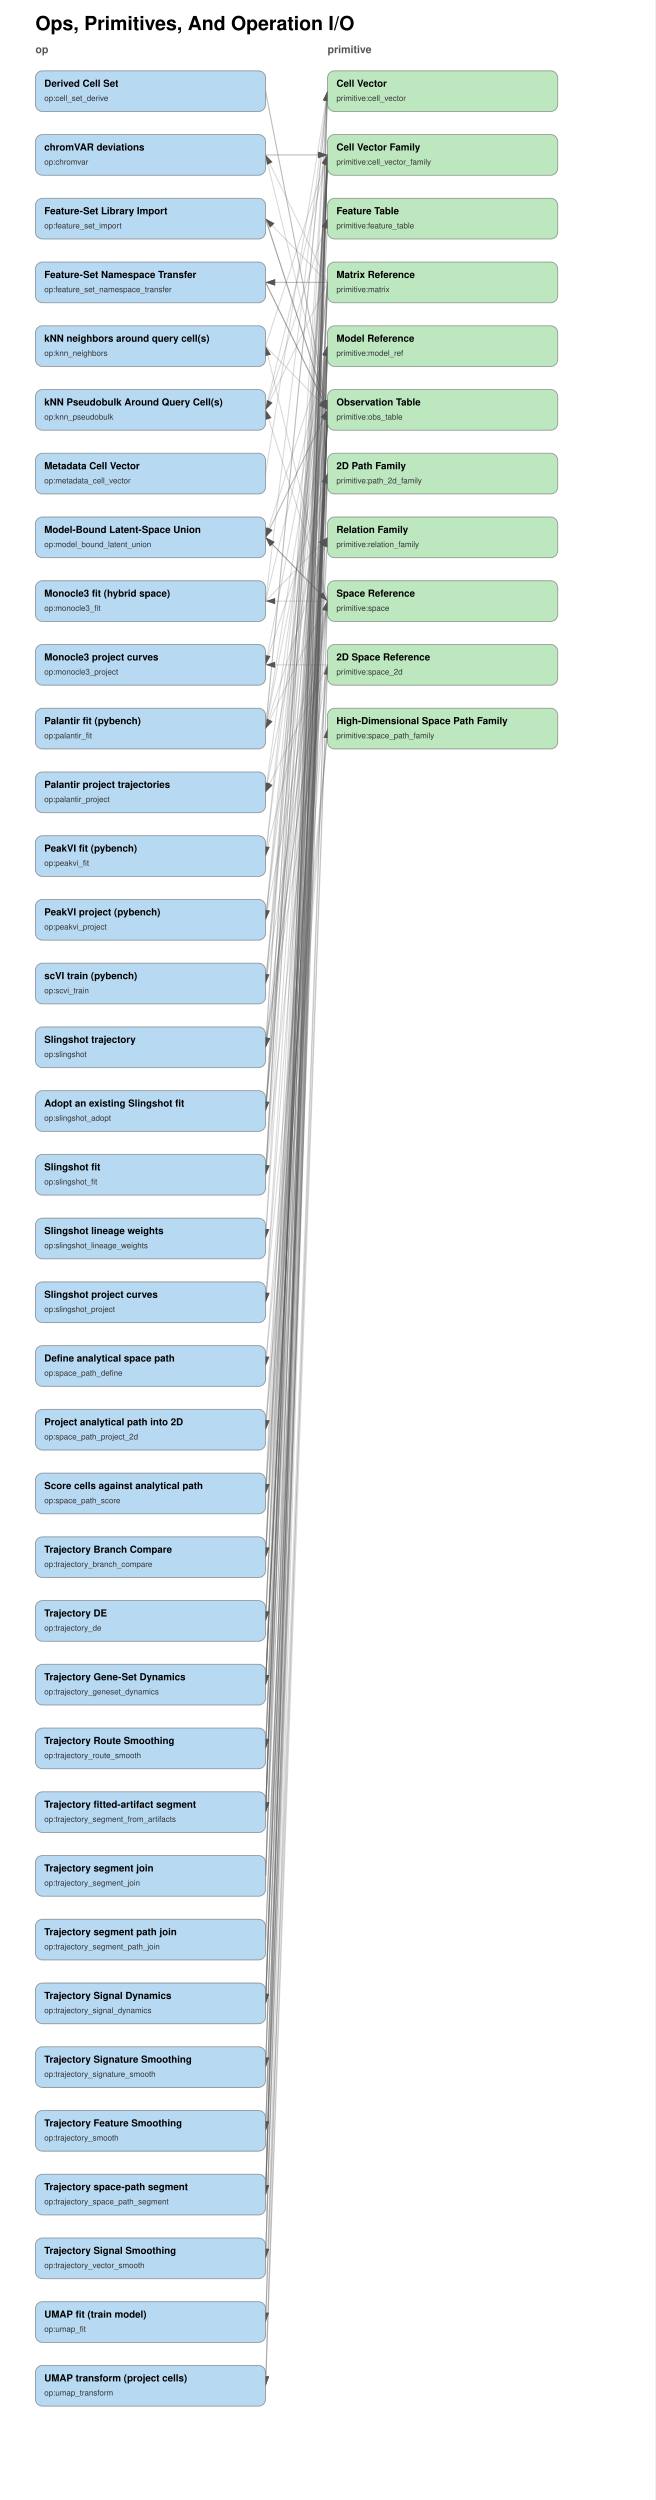
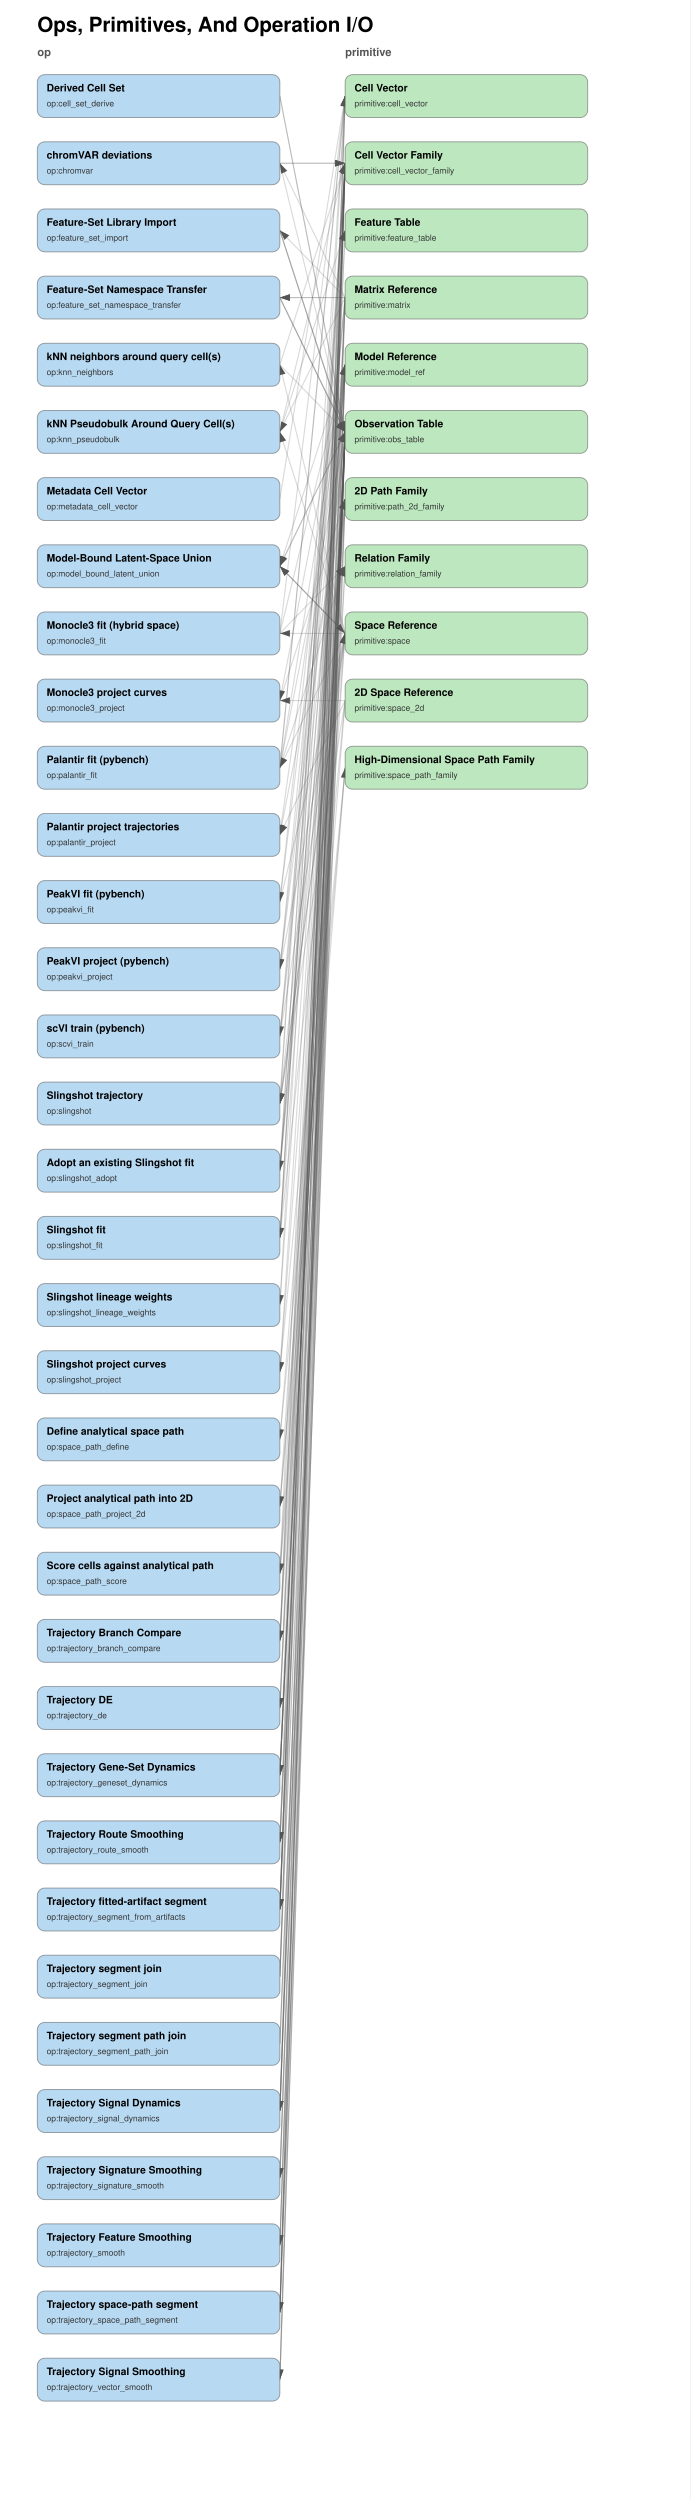
- <svg xmlns="http://www.w3.org/2000/svg" width="740" height="2824" viewBox="0 0 740 2824">
+ <svg xmlns="http://www.w3.org/2000/svg" width="740" height="2680" viewBox="0 0 740 2680">
  <rect width="100%" height="100%" fill="white" />
  <defs>
    <marker id="arrow" markerWidth="10" markerHeight="10" refX="9" refY="3" orient="auto" markerUnits="strokeWidth">
      <path d="M0,0 L0,6 L9,3 z" fill="#555" />
    </marker>
  </defs>
  <text x="40" y="34" font-family="Helvetica,Arial,sans-serif" font-size="22" font-weight="700">Ops, Primitives, And Operation I/O</text>
  <text x="40" y="60" font-family="Helvetica,Arial,sans-serif" font-size="12" font-weight="700" fill="#555">op</text>
  <text x="370" y="60" font-family="Helvetica,Arial,sans-serif" font-size="12" font-weight="700" fill="#555">primitive</text>
  <line x1="370" y1="103" x2="300" y2="1183" stroke="#555" stroke-opacity="0.22" stroke-width="1.2" marker-end="url(#arrow)" />
  <line x1="370" y1="103" x2="300" y2="1327" stroke="#555" stroke-opacity="0.22" stroke-width="1.2" marker-end="url(#arrow)" />
  <line x1="370" y1="103" x2="300" y2="1975" stroke="#555" stroke-opacity="0.22" stroke-width="1.2" marker-end="url(#arrow)" />
  <line x1="370" y1="175" x2="300" y2="1759" stroke="#555" stroke-opacity="0.22" stroke-width="1.2" marker-end="url(#arrow)" />
  <line x1="370" y1="175" x2="300" y2="1903" stroke="#555" stroke-opacity="0.22" stroke-width="1.2" marker-end="url(#arrow)" />
  <line x1="370" y1="175" x2="300" y2="2047" stroke="#555" stroke-opacity="0.22" stroke-width="1.2" marker-end="url(#arrow)" />
  <line x1="370" y1="175" x2="300" y2="2047" stroke="#555" stroke-opacity="0.22" stroke-width="1.2" marker-end="url(#arrow)" />
  <line x1="370" y1="175" x2="300" y2="2047" stroke="#555" stroke-opacity="0.22" stroke-width="1.2" marker-end="url(#arrow)" />
  <line x1="370" y1="175" x2="300" y2="2263" stroke="#555" stroke-opacity="0.22" stroke-width="1.2" marker-end="url(#arrow)" />
  <line x1="370" y1="175" x2="300" y2="2263" stroke="#555" stroke-opacity="0.22" stroke-width="1.2" marker-end="url(#arrow)" />
  <line x1="370" y1="175" x2="300" y2="2479" stroke="#555" stroke-opacity="0.22" stroke-width="1.2" marker-end="url(#arrow)" />
  <line x1="370" y1="175" x2="300" y2="2551" stroke="#555" stroke-opacity="0.22" stroke-width="1.2" marker-end="url(#arrow)" />
  <line x1="370" y1="319" x2="300" y2="175" stroke="#555" stroke-opacity="0.22" stroke-width="1.2" marker-end="url(#arrow)" />
  <line x1="370" y1="319" x2="300" y2="247" stroke="#555" stroke-opacity="0.22" stroke-width="1.2" marker-end="url(#arrow)" />
  <line x1="370" y1="319" x2="300" y2="319" stroke="#555" stroke-opacity="0.22" stroke-width="1.2" marker-end="url(#arrow)" />
  <line x1="370" y1="319" x2="300" y2="319" stroke="#555" stroke-opacity="0.22" stroke-width="1.2" marker-end="url(#arrow)" />
  <line x1="370" y1="319" x2="300" y2="463" stroke="#555" stroke-opacity="0.22" stroke-width="1.2" marker-end="url(#arrow)" />
  <line x1="370" y1="319" x2="300" y2="967" stroke="#555" stroke-opacity="0.22" stroke-width="1.2" marker-end="url(#arrow)" />
  <line x1="370" y1="319" x2="300" y2="1039" stroke="#555" stroke-opacity="0.22" stroke-width="1.2" marker-end="url(#arrow)" />
  <line x1="370" y1="319" x2="300" y2="1111" stroke="#555" stroke-opacity="0.22" stroke-width="1.2" marker-end="url(#arrow)" />
  <line x1="370" y1="319" x2="300" y2="1759" stroke="#555" stroke-opacity="0.22" stroke-width="1.2" marker-end="url(#arrow)" />
  <line x1="370" y1="319" x2="300" y2="1831" stroke="#555" stroke-opacity="0.22" stroke-width="1.2" marker-end="url(#arrow)" />
  <line x1="370" y1="319" x2="300" y2="1903" stroke="#555" stroke-opacity="0.22" stroke-width="1.2" marker-end="url(#arrow)" />
  <line x1="370" y1="319" x2="300" y2="1975" stroke="#555" stroke-opacity="0.22" stroke-width="1.2" marker-end="url(#arrow)" />
  <line x1="370" y1="319" x2="300" y2="2335" stroke="#555" stroke-opacity="0.22" stroke-width="1.2" marker-end="url(#arrow)" />
  <line x1="370" y1="319" x2="300" y2="2407" stroke="#555" stroke-opacity="0.22" stroke-width="1.2" marker-end="url(#arrow)" />
  <line x1="370" y1="391" x2="300" y2="607" stroke="#555" stroke-opacity="0.22" stroke-width="1.2" marker-end="url(#arrow)" />
  <line x1="370" y1="391" x2="300" y2="751" stroke="#555" stroke-opacity="0.22" stroke-width="1.2" marker-end="url(#arrow)" />
  <line x1="370" y1="391" x2="300" y2="895" stroke="#555" stroke-opacity="0.22" stroke-width="1.2" marker-end="url(#arrow)" />
  <line x1="370" y1="391" x2="300" y2="1039" stroke="#555" stroke-opacity="0.22" stroke-width="1.2" marker-end="url(#arrow)" />
  <line x1="370" y1="391" x2="300" y2="1255" stroke="#555" stroke-opacity="0.22" stroke-width="1.2" marker-end="url(#arrow)" />
  <line x1="370" y1="391" x2="300" y2="1399" stroke="#555" stroke-opacity="0.22" stroke-width="1.2" marker-end="url(#arrow)" />
  <line x1="370" y1="391" x2="300" y2="1471" stroke="#555" stroke-opacity="0.22" stroke-width="1.2" marker-end="url(#arrow)" />
  <line x1="370" y1="391" x2="300" y2="1831" stroke="#555" stroke-opacity="0.22" stroke-width="1.2" marker-end="url(#arrow)" />
  <line x1="370" y1="391" x2="300" y2="1903" stroke="#555" stroke-opacity="0.22" stroke-width="1.2" marker-end="url(#arrow)" />
  <line x1="370" y1="391" x2="300" y2="2047" stroke="#555" stroke-opacity="0.22" stroke-width="1.2" marker-end="url(#arrow)" />
  <line x1="370" y1="391" x2="300" y2="2263" stroke="#555" stroke-opacity="0.22" stroke-width="1.2" marker-end="url(#arrow)" />
  <line x1="370" y1="391" x2="300" y2="2335" stroke="#555" stroke-opacity="0.22" stroke-width="1.2" marker-end="url(#arrow)" />
  <line x1="370" y1="391" x2="300" y2="2407" stroke="#555" stroke-opacity="0.22" stroke-width="1.2" marker-end="url(#arrow)" />
  <line x1="370" y1="391" x2="300" y2="2551" stroke="#555" stroke-opacity="0.22" stroke-width="1.2" marker-end="url(#arrow)" />
-   <line x1="370" y1="391" x2="300" y2="2695" stroke="#555" stroke-opacity="0.22" stroke-width="1.2" marker-end="url(#arrow)" />
  <line x1="370" y1="463" x2="300" y2="607" stroke="#555" stroke-opacity="0.22" stroke-width="1.2" marker-end="url(#arrow)" />
  <line x1="370" y1="535" x2="300" y2="2047" stroke="#555" stroke-opacity="0.22" stroke-width="1.2" marker-end="url(#arrow)" />
  <line x1="370" y1="535" x2="300" y2="2479" stroke="#555" stroke-opacity="0.22" stroke-width="1.2" marker-end="url(#arrow)" />
  <line x1="370" y1="535" x2="300" y2="2479" stroke="#555" stroke-opacity="0.22" stroke-width="1.2" marker-end="url(#arrow)" />
  <line x1="370" y1="607" x2="300" y2="1759" stroke="#555" stroke-opacity="0.22" stroke-width="1.2" marker-end="url(#arrow)" />
  <line x1="370" y1="607" x2="300" y2="1975" stroke="#555" stroke-opacity="0.22" stroke-width="1.2" marker-end="url(#arrow)" />
  <line x1="370" y1="679" x2="300" y2="391" stroke="#555" stroke-opacity="0.22" stroke-width="1.2" marker-end="url(#arrow)" />
  <line x1="370" y1="679" x2="300" y2="463" stroke="#555" stroke-opacity="0.22" stroke-width="1.2" marker-end="url(#arrow)" />
  <line x1="370" y1="679" x2="300" y2="607" stroke="#555" stroke-opacity="0.22" stroke-width="1.2" marker-end="url(#arrow)" />
  <line x1="370" y1="679" x2="300" y2="607" stroke="#555" stroke-opacity="0.22" stroke-width="1.2" marker-end="url(#arrow)" />
  <line x1="370" y1="679" x2="300" y2="679" stroke="#555" stroke-opacity="0.22" stroke-width="1.2" marker-end="url(#arrow)" />
  <line x1="370" y1="679" x2="300" y2="823" stroke="#555" stroke-opacity="0.22" stroke-width="1.2" marker-end="url(#arrow)" />
  <line x1="370" y1="679" x2="300" y2="1183" stroke="#555" stroke-opacity="0.22" stroke-width="1.2" marker-end="url(#arrow)" />
  <line x1="370" y1="679" x2="300" y2="1183" stroke="#555" stroke-opacity="0.22" stroke-width="1.2" marker-end="url(#arrow)" />
  <line x1="370" y1="679" x2="300" y2="1327" stroke="#555" stroke-opacity="0.22" stroke-width="1.2" marker-end="url(#arrow)" />
  <line x1="370" y1="679" x2="300" y2="1543" stroke="#555" stroke-opacity="0.22" stroke-width="1.2" marker-end="url(#arrow)" />
  <line x1="370" y1="679" x2="300" y2="1687" stroke="#555" stroke-opacity="0.22" stroke-width="1.2" marker-end="url(#arrow)" />
-   <line x1="370" y1="679" x2="300" y2="2623" stroke="#555" stroke-opacity="0.22" stroke-width="1.2" marker-end="url(#arrow)" />
-   <line x1="370" y1="679" x2="300" y2="2695" stroke="#555" stroke-opacity="0.22" stroke-width="1.2" marker-end="url(#arrow)" />
  <line x1="370" y1="751" x2="300" y2="751" stroke="#555" stroke-opacity="0.22" stroke-width="1.2" marker-end="url(#arrow)" />
  <line x1="370" y1="751" x2="300" y2="895" stroke="#555" stroke-opacity="0.22" stroke-width="1.2" marker-end="url(#arrow)" />
  <line x1="370" y1="751" x2="300" y2="1183" stroke="#555" stroke-opacity="0.22" stroke-width="1.2" marker-end="url(#arrow)" />
  <line x1="370" y1="751" x2="300" y2="1471" stroke="#555" stroke-opacity="0.22" stroke-width="1.2" marker-end="url(#arrow)" />
  <line x1="370" y1="751" x2="300" y2="1615" stroke="#555" stroke-opacity="0.22" stroke-width="1.2" marker-end="url(#arrow)" />
  <line x1="370" y1="823" x2="300" y2="1615" stroke="#555" stroke-opacity="0.22" stroke-width="1.2" marker-end="url(#arrow)" />
  <line x1="370" y1="823" x2="300" y2="1687" stroke="#555" stroke-opacity="0.22" stroke-width="1.2" marker-end="url(#arrow)" />
  <line x1="300" y1="103" x2="370" y2="463" stroke="#555" stroke-opacity="0.22" stroke-width="1.2" marker-end="url(#arrow)" />
  <line x1="300" y1="103" x2="370" y2="463" stroke="#555" stroke-opacity="0.22" stroke-width="1.2" marker-end="url(#arrow)" />
  <line x1="300" y1="175" x2="370" y2="175" stroke="#555" stroke-opacity="0.22" stroke-width="1.2" marker-end="url(#arrow)" />
  <line x1="300" y1="175" x2="370" y2="175" stroke="#555" stroke-opacity="0.22" stroke-width="1.2" marker-end="url(#arrow)" />
  <line x1="300" y1="175" x2="370" y2="463" stroke="#555" stroke-opacity="0.22" stroke-width="1.2" marker-end="url(#arrow)" />
  <line x1="300" y1="247" x2="370" y2="463" stroke="#555" stroke-opacity="0.22" stroke-width="1.2" marker-end="url(#arrow)" />
  <line x1="300" y1="247" x2="370" y2="463" stroke="#555" stroke-opacity="0.22" stroke-width="1.2" marker-end="url(#arrow)" />
  <line x1="300" y1="247" x2="370" y2="463" stroke="#555" stroke-opacity="0.22" stroke-width="1.2" marker-end="url(#arrow)" />
  <line x1="300" y1="319" x2="370" y2="463" stroke="#555" stroke-opacity="0.22" stroke-width="1.2" marker-end="url(#arrow)" />
  <line x1="300" y1="319" x2="370" y2="463" stroke="#555" stroke-opacity="0.22" stroke-width="1.2" marker-end="url(#arrow)" />
  <line x1="300" y1="319" x2="370" y2="463" stroke="#555" stroke-opacity="0.22" stroke-width="1.2" marker-end="url(#arrow)" />
  <line x1="300" y1="391" x2="370" y2="175" stroke="#555" stroke-opacity="0.22" stroke-width="1.2" marker-end="url(#arrow)" />
  <line x1="300" y1="391" x2="370" y2="463" stroke="#555" stroke-opacity="0.22" stroke-width="1.2" marker-end="url(#arrow)" />
  <line x1="300" y1="463" x2="370" y2="175" stroke="#555" stroke-opacity="0.22" stroke-width="1.2" marker-end="url(#arrow)" />
  <line x1="300" y1="463" x2="370" y2="247" stroke="#555" stroke-opacity="0.22" stroke-width="1.2" marker-end="url(#arrow)" />
  <line x1="300" y1="535" x2="370" y2="103" stroke="#555" stroke-opacity="0.22" stroke-width="1.2" marker-end="url(#arrow)" />
  <line x1="300" y1="607" x2="370" y2="463" stroke="#555" stroke-opacity="0.22" stroke-width="1.2" marker-end="url(#arrow)" />
  <line x1="300" y1="607" x2="370" y2="679" stroke="#555" stroke-opacity="0.22" stroke-width="1.2" marker-end="url(#arrow)" />
  <line x1="300" y1="679" x2="370" y2="103" stroke="#555" stroke-opacity="0.22" stroke-width="1.2" marker-end="url(#arrow)" />
  <line x1="300" y1="679" x2="370" y2="391" stroke="#555" stroke-opacity="0.22" stroke-width="1.2" marker-end="url(#arrow)" />
  <line x1="300" y1="679" x2="370" y2="607" stroke="#555" stroke-opacity="0.22" stroke-width="1.2" marker-end="url(#arrow)" />
  <line x1="300" y1="751" x2="370" y2="535" stroke="#555" stroke-opacity="0.22" stroke-width="1.2" marker-end="url(#arrow)" />
  <line x1="300" y1="823" x2="370" y2="103" stroke="#555" stroke-opacity="0.22" stroke-width="1.2" marker-end="url(#arrow)" />
  <line x1="300" y1="823" x2="370" y2="103" stroke="#555" stroke-opacity="0.22" stroke-width="1.2" marker-end="url(#arrow)" />
  <line x1="300" y1="823" x2="370" y2="391" stroke="#555" stroke-opacity="0.22" stroke-width="1.2" marker-end="url(#arrow)" />
  <line x1="300" y1="823" x2="370" y2="463" stroke="#555" stroke-opacity="0.22" stroke-width="1.2" marker-end="url(#arrow)" />
  <line x1="300" y1="823" x2="370" y2="607" stroke="#555" stroke-opacity="0.22" stroke-width="1.2" marker-end="url(#arrow)" />
  <line x1="300" y1="895" x2="370" y2="535" stroke="#555" stroke-opacity="0.22" stroke-width="1.2" marker-end="url(#arrow)" />
  <line x1="300" y1="967" x2="370" y2="391" stroke="#555" stroke-opacity="0.22" stroke-width="1.2" marker-end="url(#arrow)" />
  <line x1="300" y1="967" x2="370" y2="679" stroke="#555" stroke-opacity="0.22" stroke-width="1.2" marker-end="url(#arrow)" />
  <line x1="300" y1="1039" x2="370" y2="463" stroke="#555" stroke-opacity="0.22" stroke-width="1.2" marker-end="url(#arrow)" />
  <line x1="300" y1="1039" x2="370" y2="679" stroke="#555" stroke-opacity="0.22" stroke-width="1.2" marker-end="url(#arrow)" />
  <line x1="300" y1="1111" x2="370" y2="391" stroke="#555" stroke-opacity="0.22" stroke-width="1.2" marker-end="url(#arrow)" />
  <line x1="300" y1="1111" x2="370" y2="463" stroke="#555" stroke-opacity="0.22" stroke-width="1.2" marker-end="url(#arrow)" />
  <line x1="300" y1="1111" x2="370" y2="679" stroke="#555" stroke-opacity="0.22" stroke-width="1.2" marker-end="url(#arrow)" />
  <line x1="300" y1="1183" x2="370" y2="175" stroke="#555" stroke-opacity="0.22" stroke-width="1.2" marker-end="url(#arrow)" />
  <line x1="300" y1="1183" x2="370" y2="535" stroke="#555" stroke-opacity="0.22" stroke-width="1.2" marker-end="url(#arrow)" />
  <line x1="300" y1="1255" x2="370" y2="175" stroke="#555" stroke-opacity="0.22" stroke-width="1.2" marker-end="url(#arrow)" />
  <line x1="300" y1="1255" x2="370" y2="175" stroke="#555" stroke-opacity="0.22" stroke-width="1.2" marker-end="url(#arrow)" />
  <line x1="300" y1="1255" x2="370" y2="391" stroke="#555" stroke-opacity="0.22" stroke-width="1.2" marker-end="url(#arrow)" />
  <line x1="300" y1="1255" x2="370" y2="463" stroke="#555" stroke-opacity="0.22" stroke-width="1.2" marker-end="url(#arrow)" />
  <line x1="300" y1="1255" x2="370" y2="535" stroke="#555" stroke-opacity="0.22" stroke-width="1.2" marker-end="url(#arrow)" />
  <line x1="300" y1="1327" x2="370" y2="175" stroke="#555" stroke-opacity="0.22" stroke-width="1.2" marker-end="url(#arrow)" />
  <line x1="300" y1="1327" x2="370" y2="175" stroke="#555" stroke-opacity="0.22" stroke-width="1.2" marker-end="url(#arrow)" />
  <line x1="300" y1="1327" x2="370" y2="391" stroke="#555" stroke-opacity="0.22" stroke-width="1.2" marker-end="url(#arrow)" />
  <line x1="300" y1="1399" x2="370" y2="175" stroke="#555" stroke-opacity="0.22" stroke-width="1.2" marker-end="url(#arrow)" />
  <line x1="300" y1="1471" x2="370" y2="535" stroke="#555" stroke-opacity="0.22" stroke-width="1.2" marker-end="url(#arrow)" />
  <line x1="300" y1="1543" x2="370" y2="823" stroke="#555" stroke-opacity="0.22" stroke-width="1.2" marker-end="url(#arrow)" />
  <line x1="300" y1="1615" x2="370" y2="535" stroke="#555" stroke-opacity="0.22" stroke-width="1.2" marker-end="url(#arrow)" />
  <line x1="300" y1="1687" x2="370" y2="175" stroke="#555" stroke-opacity="0.22" stroke-width="1.2" marker-end="url(#arrow)" />
  <line x1="300" y1="1687" x2="370" y2="463" stroke="#555" stroke-opacity="0.22" stroke-width="1.2" marker-end="url(#arrow)" />
  <line x1="300" y1="1759" x2="370" y2="247" stroke="#555" stroke-opacity="0.22" stroke-width="1.2" marker-end="url(#arrow)" />
  <line x1="300" y1="1759" x2="370" y2="463" stroke="#555" stroke-opacity="0.22" stroke-width="1.2" marker-end="url(#arrow)" />
  <line x1="300" y1="1831" x2="370" y2="247" stroke="#555" stroke-opacity="0.22" stroke-width="1.2" marker-end="url(#arrow)" />
  <line x1="300" y1="1831" x2="370" y2="463" stroke="#555" stroke-opacity="0.22" stroke-width="1.2" marker-end="url(#arrow)" />
  <line x1="300" y1="1903" x2="370" y2="463" stroke="#555" stroke-opacity="0.22" stroke-width="1.2" marker-end="url(#arrow)" />
  <line x1="300" y1="1903" x2="370" y2="463" stroke="#555" stroke-opacity="0.22" stroke-width="1.2" marker-end="url(#arrow)" />
  <line x1="300" y1="1903" x2="370" y2="463" stroke="#555" stroke-opacity="0.22" stroke-width="1.2" marker-end="url(#arrow)" />
  <line x1="300" y1="1903" x2="370" y2="463" stroke="#555" stroke-opacity="0.22" stroke-width="1.2" marker-end="url(#arrow)" />
  <line x1="300" y1="1903" x2="370" y2="463" stroke="#555" stroke-opacity="0.22" stroke-width="1.2" marker-end="url(#arrow)" />
  <line x1="300" y1="1903" x2="370" y2="463" stroke="#555" stroke-opacity="0.22" stroke-width="1.2" marker-end="url(#arrow)" />
  <line x1="300" y1="1975" x2="370" y2="463" stroke="#555" stroke-opacity="0.22" stroke-width="1.2" marker-end="url(#arrow)" />
  <line x1="300" y1="1975" x2="370" y2="463" stroke="#555" stroke-opacity="0.22" stroke-width="1.2" marker-end="url(#arrow)" />
  <line x1="300" y1="2047" x2="370" y2="103" stroke="#555" stroke-opacity="0.22" stroke-width="1.2" marker-end="url(#arrow)" />
  <line x1="300" y1="2047" x2="370" y2="175" stroke="#555" stroke-opacity="0.22" stroke-width="1.2" marker-end="url(#arrow)" />
  <line x1="300" y1="2047" x2="370" y2="175" stroke="#555" stroke-opacity="0.22" stroke-width="1.2" marker-end="url(#arrow)" />
  <line x1="300" y1="2047" x2="370" y2="463" stroke="#555" stroke-opacity="0.22" stroke-width="1.2" marker-end="url(#arrow)" />
  <line x1="300" y1="2119" x2="370" y2="103" stroke="#555" stroke-opacity="0.22" stroke-width="1.2" marker-end="url(#arrow)" />
  <line x1="300" y1="2119" x2="370" y2="175" stroke="#555" stroke-opacity="0.22" stroke-width="1.2" marker-end="url(#arrow)" />
  <line x1="300" y1="2119" x2="370" y2="175" stroke="#555" stroke-opacity="0.22" stroke-width="1.2" marker-end="url(#arrow)" />
  <line x1="300" y1="2119" x2="370" y2="463" stroke="#555" stroke-opacity="0.22" stroke-width="1.2" marker-end="url(#arrow)" />
  <line x1="300" y1="2119" x2="370" y2="463" stroke="#555" stroke-opacity="0.22" stroke-width="1.2" marker-end="url(#arrow)" />
  <line x1="300" y1="2191" x2="370" y2="463" stroke="#555" stroke-opacity="0.22" stroke-width="1.2" marker-end="url(#arrow)" />
  <line x1="300" y1="2191" x2="370" y2="463" stroke="#555" stroke-opacity="0.22" stroke-width="1.2" marker-end="url(#arrow)" />
  <line x1="300" y1="2191" x2="370" y2="535" stroke="#555" stroke-opacity="0.22" stroke-width="1.2" marker-end="url(#arrow)" />
  <line x1="300" y1="2263" x2="370" y2="463" stroke="#555" stroke-opacity="0.22" stroke-width="1.2" marker-end="url(#arrow)" />
  <line x1="300" y1="2263" x2="370" y2="463" stroke="#555" stroke-opacity="0.22" stroke-width="1.2" marker-end="url(#arrow)" />
  <line x1="300" y1="2263" x2="370" y2="463" stroke="#555" stroke-opacity="0.22" stroke-width="1.2" marker-end="url(#arrow)" />
  <line x1="300" y1="2263" x2="370" y2="463" stroke="#555" stroke-opacity="0.22" stroke-width="1.2" marker-end="url(#arrow)" />
  <line x1="300" y1="2335" x2="370" y2="463" stroke="#555" stroke-opacity="0.22" stroke-width="1.2" marker-end="url(#arrow)" />
  <line x1="300" y1="2335" x2="370" y2="463" stroke="#555" stroke-opacity="0.22" stroke-width="1.2" marker-end="url(#arrow)" />
  <line x1="300" y1="2407" x2="370" y2="463" stroke="#555" stroke-opacity="0.22" stroke-width="1.2" marker-end="url(#arrow)" />
  <line x1="300" y1="2407" x2="370" y2="463" stroke="#555" stroke-opacity="0.22" stroke-width="1.2" marker-end="url(#arrow)" />
  <line x1="300" y1="2479" x2="370" y2="103" stroke="#555" stroke-opacity="0.22" stroke-width="1.2" marker-end="url(#arrow)" />
  <line x1="300" y1="2479" x2="370" y2="175" stroke="#555" stroke-opacity="0.22" stroke-width="1.2" marker-end="url(#arrow)" />
  <line x1="300" y1="2479" x2="370" y2="175" stroke="#555" stroke-opacity="0.22" stroke-width="1.2" marker-end="url(#arrow)" />
  <line x1="300" y1="2479" x2="370" y2="463" stroke="#555" stroke-opacity="0.22" stroke-width="1.2" marker-end="url(#arrow)" />
  <line x1="300" y1="2479" x2="370" y2="463" stroke="#555" stroke-opacity="0.22" stroke-width="1.2" marker-end="url(#arrow)" />
  <line x1="300" y1="2551" x2="370" y2="463" stroke="#555" stroke-opacity="0.22" stroke-width="1.2" marker-end="url(#arrow)" />
  <line x1="300" y1="2551" x2="370" y2="463" stroke="#555" stroke-opacity="0.22" stroke-width="1.2" marker-end="url(#arrow)" />
-   <line x1="300" y1="2623" x2="370" y2="391" stroke="#555" stroke-opacity="0.22" stroke-width="1.2" marker-end="url(#arrow)" />
-   <line x1="300" y1="2623" x2="370" y2="751" stroke="#555" stroke-opacity="0.22" stroke-width="1.2" marker-end="url(#arrow)" />
-   <line x1="300" y1="2695" x2="370" y2="751" stroke="#555" stroke-opacity="0.22" stroke-width="1.2" marker-end="url(#arrow)" />
  <g>
    <rect x="40" y="80" width="260" height="46" rx="8" fill="#b7d9f2" stroke="#555" stroke-opacity="0.55" />
    <text x="50" y="98" font-family="Helvetica,Arial,sans-serif" font-size="11" font-weight="700">Derived Cell Set</text>
    <text x="50" y="114" font-family="Helvetica,Arial,sans-serif" font-size="9" fill="#333">op:cell_set_derive</text>
  </g>
  <g>
    <rect x="40" y="152" width="260" height="46" rx="8" fill="#b7d9f2" stroke="#555" stroke-opacity="0.55" />
    <text x="50" y="170" font-family="Helvetica,Arial,sans-serif" font-size="11" font-weight="700">chromVAR deviations</text>
    <text x="50" y="186" font-family="Helvetica,Arial,sans-serif" font-size="9" fill="#333">op:chromvar</text>
  </g>
  <g>
    <rect x="40" y="224" width="260" height="46" rx="8" fill="#b7d9f2" stroke="#555" stroke-opacity="0.55" />
    <text x="50" y="242" font-family="Helvetica,Arial,sans-serif" font-size="11" font-weight="700">Feature-Set Library Import</text>
    <text x="50" y="258" font-family="Helvetica,Arial,sans-serif" font-size="9" fill="#333">op:feature_set_import</text>
  </g>
  <g>
    <rect x="40" y="296" width="260" height="46" rx="8" fill="#b7d9f2" stroke="#555" stroke-opacity="0.55" />
    <text x="50" y="314" font-family="Helvetica,Arial,sans-serif" font-size="11" font-weight="700">Feature-Set Namespace Transfer</text>
    <text x="50" y="330" font-family="Helvetica,Arial,sans-serif" font-size="9" fill="#333">op:feature_set_namespace_transfer</text>
  </g>
  <g>
    <rect x="40" y="368" width="260" height="46" rx="8" fill="#b7d9f2" stroke="#555" stroke-opacity="0.55" />
    <text x="50" y="386" font-family="Helvetica,Arial,sans-serif" font-size="11" font-weight="700">kNN neighbors around query cell(s)</text>
    <text x="50" y="402" font-family="Helvetica,Arial,sans-serif" font-size="9" fill="#333">op:knn_neighbors</text>
  </g>
  <g>
    <rect x="40" y="440" width="260" height="46" rx="8" fill="#b7d9f2" stroke="#555" stroke-opacity="0.55" />
    <text x="50" y="458" font-family="Helvetica,Arial,sans-serif" font-size="11" font-weight="700">kNN Pseudobulk Around Query Cell(s)</text>
    <text x="50" y="474" font-family="Helvetica,Arial,sans-serif" font-size="9" fill="#333">op:knn_pseudobulk</text>
  </g>
  <g>
    <rect x="40" y="512" width="260" height="46" rx="8" fill="#b7d9f2" stroke="#555" stroke-opacity="0.55" />
    <text x="50" y="530" font-family="Helvetica,Arial,sans-serif" font-size="11" font-weight="700">Metadata Cell Vector</text>
    <text x="50" y="546" font-family="Helvetica,Arial,sans-serif" font-size="9" fill="#333">op:metadata_cell_vector</text>
  </g>
  <g>
    <rect x="40" y="584" width="260" height="46" rx="8" fill="#b7d9f2" stroke="#555" stroke-opacity="0.55" />
    <text x="50" y="602" font-family="Helvetica,Arial,sans-serif" font-size="11" font-weight="700">Model-Bound Latent-Space Union</text>
    <text x="50" y="618" font-family="Helvetica,Arial,sans-serif" font-size="9" fill="#333">op:model_bound_latent_union</text>
  </g>
  <g>
    <rect x="40" y="656" width="260" height="46" rx="8" fill="#b7d9f2" stroke="#555" stroke-opacity="0.55" />
    <text x="50" y="674" font-family="Helvetica,Arial,sans-serif" font-size="11" font-weight="700">Monocle3 fit (hybrid space)</text>
    <text x="50" y="690" font-family="Helvetica,Arial,sans-serif" font-size="9" fill="#333">op:monocle3_fit</text>
  </g>
  <g>
    <rect x="40" y="728" width="260" height="46" rx="8" fill="#b7d9f2" stroke="#555" stroke-opacity="0.55" />
    <text x="50" y="746" font-family="Helvetica,Arial,sans-serif" font-size="11" font-weight="700">Monocle3 project curves</text>
    <text x="50" y="762" font-family="Helvetica,Arial,sans-serif" font-size="9" fill="#333">op:monocle3_project</text>
  </g>
  <g>
    <rect x="40" y="800" width="260" height="46" rx="8" fill="#b7d9f2" stroke="#555" stroke-opacity="0.55" />
    <text x="50" y="818" font-family="Helvetica,Arial,sans-serif" font-size="11" font-weight="700">Palantir fit (pybench)</text>
    <text x="50" y="834" font-family="Helvetica,Arial,sans-serif" font-size="9" fill="#333">op:palantir_fit</text>
  </g>
  <g>
    <rect x="40" y="872" width="260" height="46" rx="8" fill="#b7d9f2" stroke="#555" stroke-opacity="0.55" />
    <text x="50" y="890" font-family="Helvetica,Arial,sans-serif" font-size="11" font-weight="700">Palantir project trajectories</text>
    <text x="50" y="906" font-family="Helvetica,Arial,sans-serif" font-size="9" fill="#333">op:palantir_project</text>
  </g>
  <g>
    <rect x="40" y="944" width="260" height="46" rx="8" fill="#b7d9f2" stroke="#555" stroke-opacity="0.55" />
    <text x="50" y="962" font-family="Helvetica,Arial,sans-serif" font-size="11" font-weight="700">PeakVI fit (pybench)</text>
    <text x="50" y="978" font-family="Helvetica,Arial,sans-serif" font-size="9" fill="#333">op:peakvi_fit</text>
  </g>
  <g>
    <rect x="40" y="1016" width="260" height="46" rx="8" fill="#b7d9f2" stroke="#555" stroke-opacity="0.55" />
    <text x="50" y="1034" font-family="Helvetica,Arial,sans-serif" font-size="11" font-weight="700">PeakVI project (pybench)</text>
    <text x="50" y="1050" font-family="Helvetica,Arial,sans-serif" font-size="9" fill="#333">op:peakvi_project</text>
  </g>
  <g>
    <rect x="40" y="1088" width="260" height="46" rx="8" fill="#b7d9f2" stroke="#555" stroke-opacity="0.55" />
    <text x="50" y="1106" font-family="Helvetica,Arial,sans-serif" font-size="11" font-weight="700">scVI train (pybench)</text>
    <text x="50" y="1122" font-family="Helvetica,Arial,sans-serif" font-size="9" fill="#333">op:scvi_train</text>
  </g>
  <g>
    <rect x="40" y="1160" width="260" height="46" rx="8" fill="#b7d9f2" stroke="#555" stroke-opacity="0.55" />
    <text x="50" y="1178" font-family="Helvetica,Arial,sans-serif" font-size="11" font-weight="700">Slingshot trajectory</text>
    <text x="50" y="1194" font-family="Helvetica,Arial,sans-serif" font-size="9" fill="#333">op:slingshot</text>
  </g>
  <g>
    <rect x="40" y="1232" width="260" height="46" rx="8" fill="#b7d9f2" stroke="#555" stroke-opacity="0.55" />
    <text x="50" y="1250" font-family="Helvetica,Arial,sans-serif" font-size="11" font-weight="700">Adopt an existing Slingshot fit</text>
    <text x="50" y="1266" font-family="Helvetica,Arial,sans-serif" font-size="9" fill="#333">op:slingshot_adopt</text>
  </g>
  <g>
    <rect x="40" y="1304" width="260" height="46" rx="8" fill="#b7d9f2" stroke="#555" stroke-opacity="0.55" />
    <text x="50" y="1322" font-family="Helvetica,Arial,sans-serif" font-size="11" font-weight="700">Slingshot fit</text>
    <text x="50" y="1338" font-family="Helvetica,Arial,sans-serif" font-size="9" fill="#333">op:slingshot_fit</text>
  </g>
  <g>
    <rect x="40" y="1376" width="260" height="46" rx="8" fill="#b7d9f2" stroke="#555" stroke-opacity="0.55" />
    <text x="50" y="1394" font-family="Helvetica,Arial,sans-serif" font-size="11" font-weight="700">Slingshot lineage weights</text>
    <text x="50" y="1410" font-family="Helvetica,Arial,sans-serif" font-size="9" fill="#333">op:slingshot_lineage_weights</text>
  </g>
  <g>
    <rect x="40" y="1448" width="260" height="46" rx="8" fill="#b7d9f2" stroke="#555" stroke-opacity="0.55" />
    <text x="50" y="1466" font-family="Helvetica,Arial,sans-serif" font-size="11" font-weight="700">Slingshot project curves</text>
    <text x="50" y="1482" font-family="Helvetica,Arial,sans-serif" font-size="9" fill="#333">op:slingshot_project</text>
  </g>
  <g>
    <rect x="40" y="1520" width="260" height="46" rx="8" fill="#b7d9f2" stroke="#555" stroke-opacity="0.55" />
    <text x="50" y="1538" font-family="Helvetica,Arial,sans-serif" font-size="11" font-weight="700">Define analytical space path</text>
    <text x="50" y="1554" font-family="Helvetica,Arial,sans-serif" font-size="9" fill="#333">op:space_path_define</text>
  </g>
  <g>
    <rect x="40" y="1592" width="260" height="46" rx="8" fill="#b7d9f2" stroke="#555" stroke-opacity="0.55" />
    <text x="50" y="1610" font-family="Helvetica,Arial,sans-serif" font-size="11" font-weight="700">Project analytical path into 2D</text>
    <text x="50" y="1626" font-family="Helvetica,Arial,sans-serif" font-size="9" fill="#333">op:space_path_project_2d</text>
  </g>
  <g>
    <rect x="40" y="1664" width="260" height="46" rx="8" fill="#b7d9f2" stroke="#555" stroke-opacity="0.55" />
    <text x="50" y="1682" font-family="Helvetica,Arial,sans-serif" font-size="11" font-weight="700">Score cells against analytical path</text>
    <text x="50" y="1698" font-family="Helvetica,Arial,sans-serif" font-size="9" fill="#333">op:space_path_score</text>
  </g>
  <g>
    <rect x="40" y="1736" width="260" height="46" rx="8" fill="#b7d9f2" stroke="#555" stroke-opacity="0.55" />
    <text x="50" y="1754" font-family="Helvetica,Arial,sans-serif" font-size="11" font-weight="700">Trajectory Branch Compare</text>
    <text x="50" y="1770" font-family="Helvetica,Arial,sans-serif" font-size="9" fill="#333">op:trajectory_branch_compare</text>
  </g>
  <g>
    <rect x="40" y="1808" width="260" height="46" rx="8" fill="#b7d9f2" stroke="#555" stroke-opacity="0.55" />
    <text x="50" y="1826" font-family="Helvetica,Arial,sans-serif" font-size="11" font-weight="700">Trajectory DE</text>
    <text x="50" y="1842" font-family="Helvetica,Arial,sans-serif" font-size="9" fill="#333">op:trajectory_de</text>
  </g>
  <g>
    <rect x="40" y="1880" width="260" height="46" rx="8" fill="#b7d9f2" stroke="#555" stroke-opacity="0.55" />
    <text x="50" y="1898" font-family="Helvetica,Arial,sans-serif" font-size="11" font-weight="700">Trajectory Gene-Set Dynamics</text>
    <text x="50" y="1914" font-family="Helvetica,Arial,sans-serif" font-size="9" fill="#333">op:trajectory_geneset_dynamics</text>
  </g>
  <g>
    <rect x="40" y="1952" width="260" height="46" rx="8" fill="#b7d9f2" stroke="#555" stroke-opacity="0.55" />
    <text x="50" y="1970" font-family="Helvetica,Arial,sans-serif" font-size="11" font-weight="700">Trajectory Route Smoothing</text>
    <text x="50" y="1986" font-family="Helvetica,Arial,sans-serif" font-size="9" fill="#333">op:trajectory_route_smooth</text>
  </g>
  <g>
    <rect x="40" y="2024" width="260" height="46" rx="8" fill="#b7d9f2" stroke="#555" stroke-opacity="0.55" />
    <text x="50" y="2042" font-family="Helvetica,Arial,sans-serif" font-size="11" font-weight="700">Trajectory fitted-artifact segment</text>
    <text x="50" y="2058" font-family="Helvetica,Arial,sans-serif" font-size="9" fill="#333">op:trajectory_segment_from_artifacts</text>
  </g>
  <g>
    <rect x="40" y="2096" width="260" height="46" rx="8" fill="#b7d9f2" stroke="#555" stroke-opacity="0.55" />
    <text x="50" y="2114" font-family="Helvetica,Arial,sans-serif" font-size="11" font-weight="700">Trajectory segment join</text>
    <text x="50" y="2130" font-family="Helvetica,Arial,sans-serif" font-size="9" fill="#333">op:trajectory_segment_join</text>
  </g>
  <g>
    <rect x="40" y="2168" width="260" height="46" rx="8" fill="#b7d9f2" stroke="#555" stroke-opacity="0.55" />
    <text x="50" y="2186" font-family="Helvetica,Arial,sans-serif" font-size="11" font-weight="700">Trajectory segment path join</text>
    <text x="50" y="2202" font-family="Helvetica,Arial,sans-serif" font-size="9" fill="#333">op:trajectory_segment_path_join</text>
  </g>
  <g>
    <rect x="40" y="2240" width="260" height="46" rx="8" fill="#b7d9f2" stroke="#555" stroke-opacity="0.55" />
    <text x="50" y="2258" font-family="Helvetica,Arial,sans-serif" font-size="11" font-weight="700">Trajectory Signal Dynamics</text>
    <text x="50" y="2274" font-family="Helvetica,Arial,sans-serif" font-size="9" fill="#333">op:trajectory_signal_dynamics</text>
  </g>
  <g>
    <rect x="40" y="2312" width="260" height="46" rx="8" fill="#b7d9f2" stroke="#555" stroke-opacity="0.55" />
    <text x="50" y="2330" font-family="Helvetica,Arial,sans-serif" font-size="11" font-weight="700">Trajectory Signature Smoothing</text>
    <text x="50" y="2346" font-family="Helvetica,Arial,sans-serif" font-size="9" fill="#333">op:trajectory_signature_smooth</text>
  </g>
  <g>
    <rect x="40" y="2384" width="260" height="46" rx="8" fill="#b7d9f2" stroke="#555" stroke-opacity="0.55" />
    <text x="50" y="2402" font-family="Helvetica,Arial,sans-serif" font-size="11" font-weight="700">Trajectory Feature Smoothing</text>
    <text x="50" y="2418" font-family="Helvetica,Arial,sans-serif" font-size="9" fill="#333">op:trajectory_smooth</text>
  </g>
  <g>
    <rect x="40" y="2456" width="260" height="46" rx="8" fill="#b7d9f2" stroke="#555" stroke-opacity="0.55" />
    <text x="50" y="2474" font-family="Helvetica,Arial,sans-serif" font-size="11" font-weight="700">Trajectory space-path segment</text>
    <text x="50" y="2490" font-family="Helvetica,Arial,sans-serif" font-size="9" fill="#333">op:trajectory_space_path_segment</text>
  </g>
  <g>
    <rect x="40" y="2528" width="260" height="46" rx="8" fill="#b7d9f2" stroke="#555" stroke-opacity="0.55" />
    <text x="50" y="2546" font-family="Helvetica,Arial,sans-serif" font-size="11" font-weight="700">Trajectory Signal Smoothing</text>
    <text x="50" y="2562" font-family="Helvetica,Arial,sans-serif" font-size="9" fill="#333">op:trajectory_vector_smooth</text>
  </g>
  <g>
-     <rect x="40" y="2600" width="260" height="46" rx="8" fill="#b7d9f2" stroke="#555" stroke-opacity="0.55" />
-     <text x="50" y="2618" font-family="Helvetica,Arial,sans-serif" font-size="11" font-weight="700">UMAP fit (train model)</text>
-     <text x="50" y="2634" font-family="Helvetica,Arial,sans-serif" font-size="9" fill="#333">op:umap_fit</text>
-   </g>
-   <g>
-     <rect x="40" y="2672" width="260" height="46" rx="8" fill="#b7d9f2" stroke="#555" stroke-opacity="0.55" />
-     <text x="50" y="2690" font-family="Helvetica,Arial,sans-serif" font-size="11" font-weight="700">UMAP transform (project cells)</text>
-     <text x="50" y="2706" font-family="Helvetica,Arial,sans-serif" font-size="9" fill="#333">op:umap_transform</text>
-   </g>
-   <g>
    <rect x="370" y="80" width="260" height="46" rx="8" fill="#bde8bf" stroke="#555" stroke-opacity="0.55" />
    <text x="380" y="98" font-family="Helvetica,Arial,sans-serif" font-size="11" font-weight="700">Cell Vector</text>
    <text x="380" y="114" font-family="Helvetica,Arial,sans-serif" font-size="9" fill="#333">primitive:cell_vector</text>
  </g>
  <g>
    <rect x="370" y="152" width="260" height="46" rx="8" fill="#bde8bf" stroke="#555" stroke-opacity="0.55" />
    <text x="380" y="170" font-family="Helvetica,Arial,sans-serif" font-size="11" font-weight="700">Cell Vector Family</text>
    <text x="380" y="186" font-family="Helvetica,Arial,sans-serif" font-size="9" fill="#333">primitive:cell_vector_family</text>
  </g>
  <g>
    <rect x="370" y="224" width="260" height="46" rx="8" fill="#bde8bf" stroke="#555" stroke-opacity="0.55" />
    <text x="380" y="242" font-family="Helvetica,Arial,sans-serif" font-size="11" font-weight="700">Feature Table</text>
    <text x="380" y="258" font-family="Helvetica,Arial,sans-serif" font-size="9" fill="#333">primitive:feature_table</text>
  </g>
  <g>
    <rect x="370" y="296" width="260" height="46" rx="8" fill="#bde8bf" stroke="#555" stroke-opacity="0.55" />
    <text x="380" y="314" font-family="Helvetica,Arial,sans-serif" font-size="11" font-weight="700">Matrix Reference</text>
    <text x="380" y="330" font-family="Helvetica,Arial,sans-serif" font-size="9" fill="#333">primitive:matrix</text>
  </g>
  <g>
    <rect x="370" y="368" width="260" height="46" rx="8" fill="#bde8bf" stroke="#555" stroke-opacity="0.55" />
    <text x="380" y="386" font-family="Helvetica,Arial,sans-serif" font-size="11" font-weight="700">Model Reference</text>
    <text x="380" y="402" font-family="Helvetica,Arial,sans-serif" font-size="9" fill="#333">primitive:model_ref</text>
  </g>
  <g>
    <rect x="370" y="440" width="260" height="46" rx="8" fill="#bde8bf" stroke="#555" stroke-opacity="0.55" />
    <text x="380" y="458" font-family="Helvetica,Arial,sans-serif" font-size="11" font-weight="700">Observation Table</text>
    <text x="380" y="474" font-family="Helvetica,Arial,sans-serif" font-size="9" fill="#333">primitive:obs_table</text>
  </g>
  <g>
    <rect x="370" y="512" width="260" height="46" rx="8" fill="#bde8bf" stroke="#555" stroke-opacity="0.55" />
    <text x="380" y="530" font-family="Helvetica,Arial,sans-serif" font-size="11" font-weight="700">2D Path Family</text>
    <text x="380" y="546" font-family="Helvetica,Arial,sans-serif" font-size="9" fill="#333">primitive:path_2d_family</text>
  </g>
  <g>
    <rect x="370" y="584" width="260" height="46" rx="8" fill="#bde8bf" stroke="#555" stroke-opacity="0.55" />
    <text x="380" y="602" font-family="Helvetica,Arial,sans-serif" font-size="11" font-weight="700">Relation Family</text>
    <text x="380" y="618" font-family="Helvetica,Arial,sans-serif" font-size="9" fill="#333">primitive:relation_family</text>
  </g>
  <g>
    <rect x="370" y="656" width="260" height="46" rx="8" fill="#bde8bf" stroke="#555" stroke-opacity="0.55" />
    <text x="380" y="674" font-family="Helvetica,Arial,sans-serif" font-size="11" font-weight="700">Space Reference</text>
    <text x="380" y="690" font-family="Helvetica,Arial,sans-serif" font-size="9" fill="#333">primitive:space</text>
  </g>
  <g>
    <rect x="370" y="728" width="260" height="46" rx="8" fill="#bde8bf" stroke="#555" stroke-opacity="0.55" />
    <text x="380" y="746" font-family="Helvetica,Arial,sans-serif" font-size="11" font-weight="700">2D Space Reference</text>
    <text x="380" y="762" font-family="Helvetica,Arial,sans-serif" font-size="9" fill="#333">primitive:space_2d</text>
  </g>
  <g>
    <rect x="370" y="800" width="260" height="46" rx="8" fill="#bde8bf" stroke="#555" stroke-opacity="0.55" />
    <text x="380" y="818" font-family="Helvetica,Arial,sans-serif" font-size="11" font-weight="700">High-Dimensional Space Path Family</text>
    <text x="380" y="834" font-family="Helvetica,Arial,sans-serif" font-size="9" fill="#333">primitive:space_path_family</text>
  </g>
</svg>
